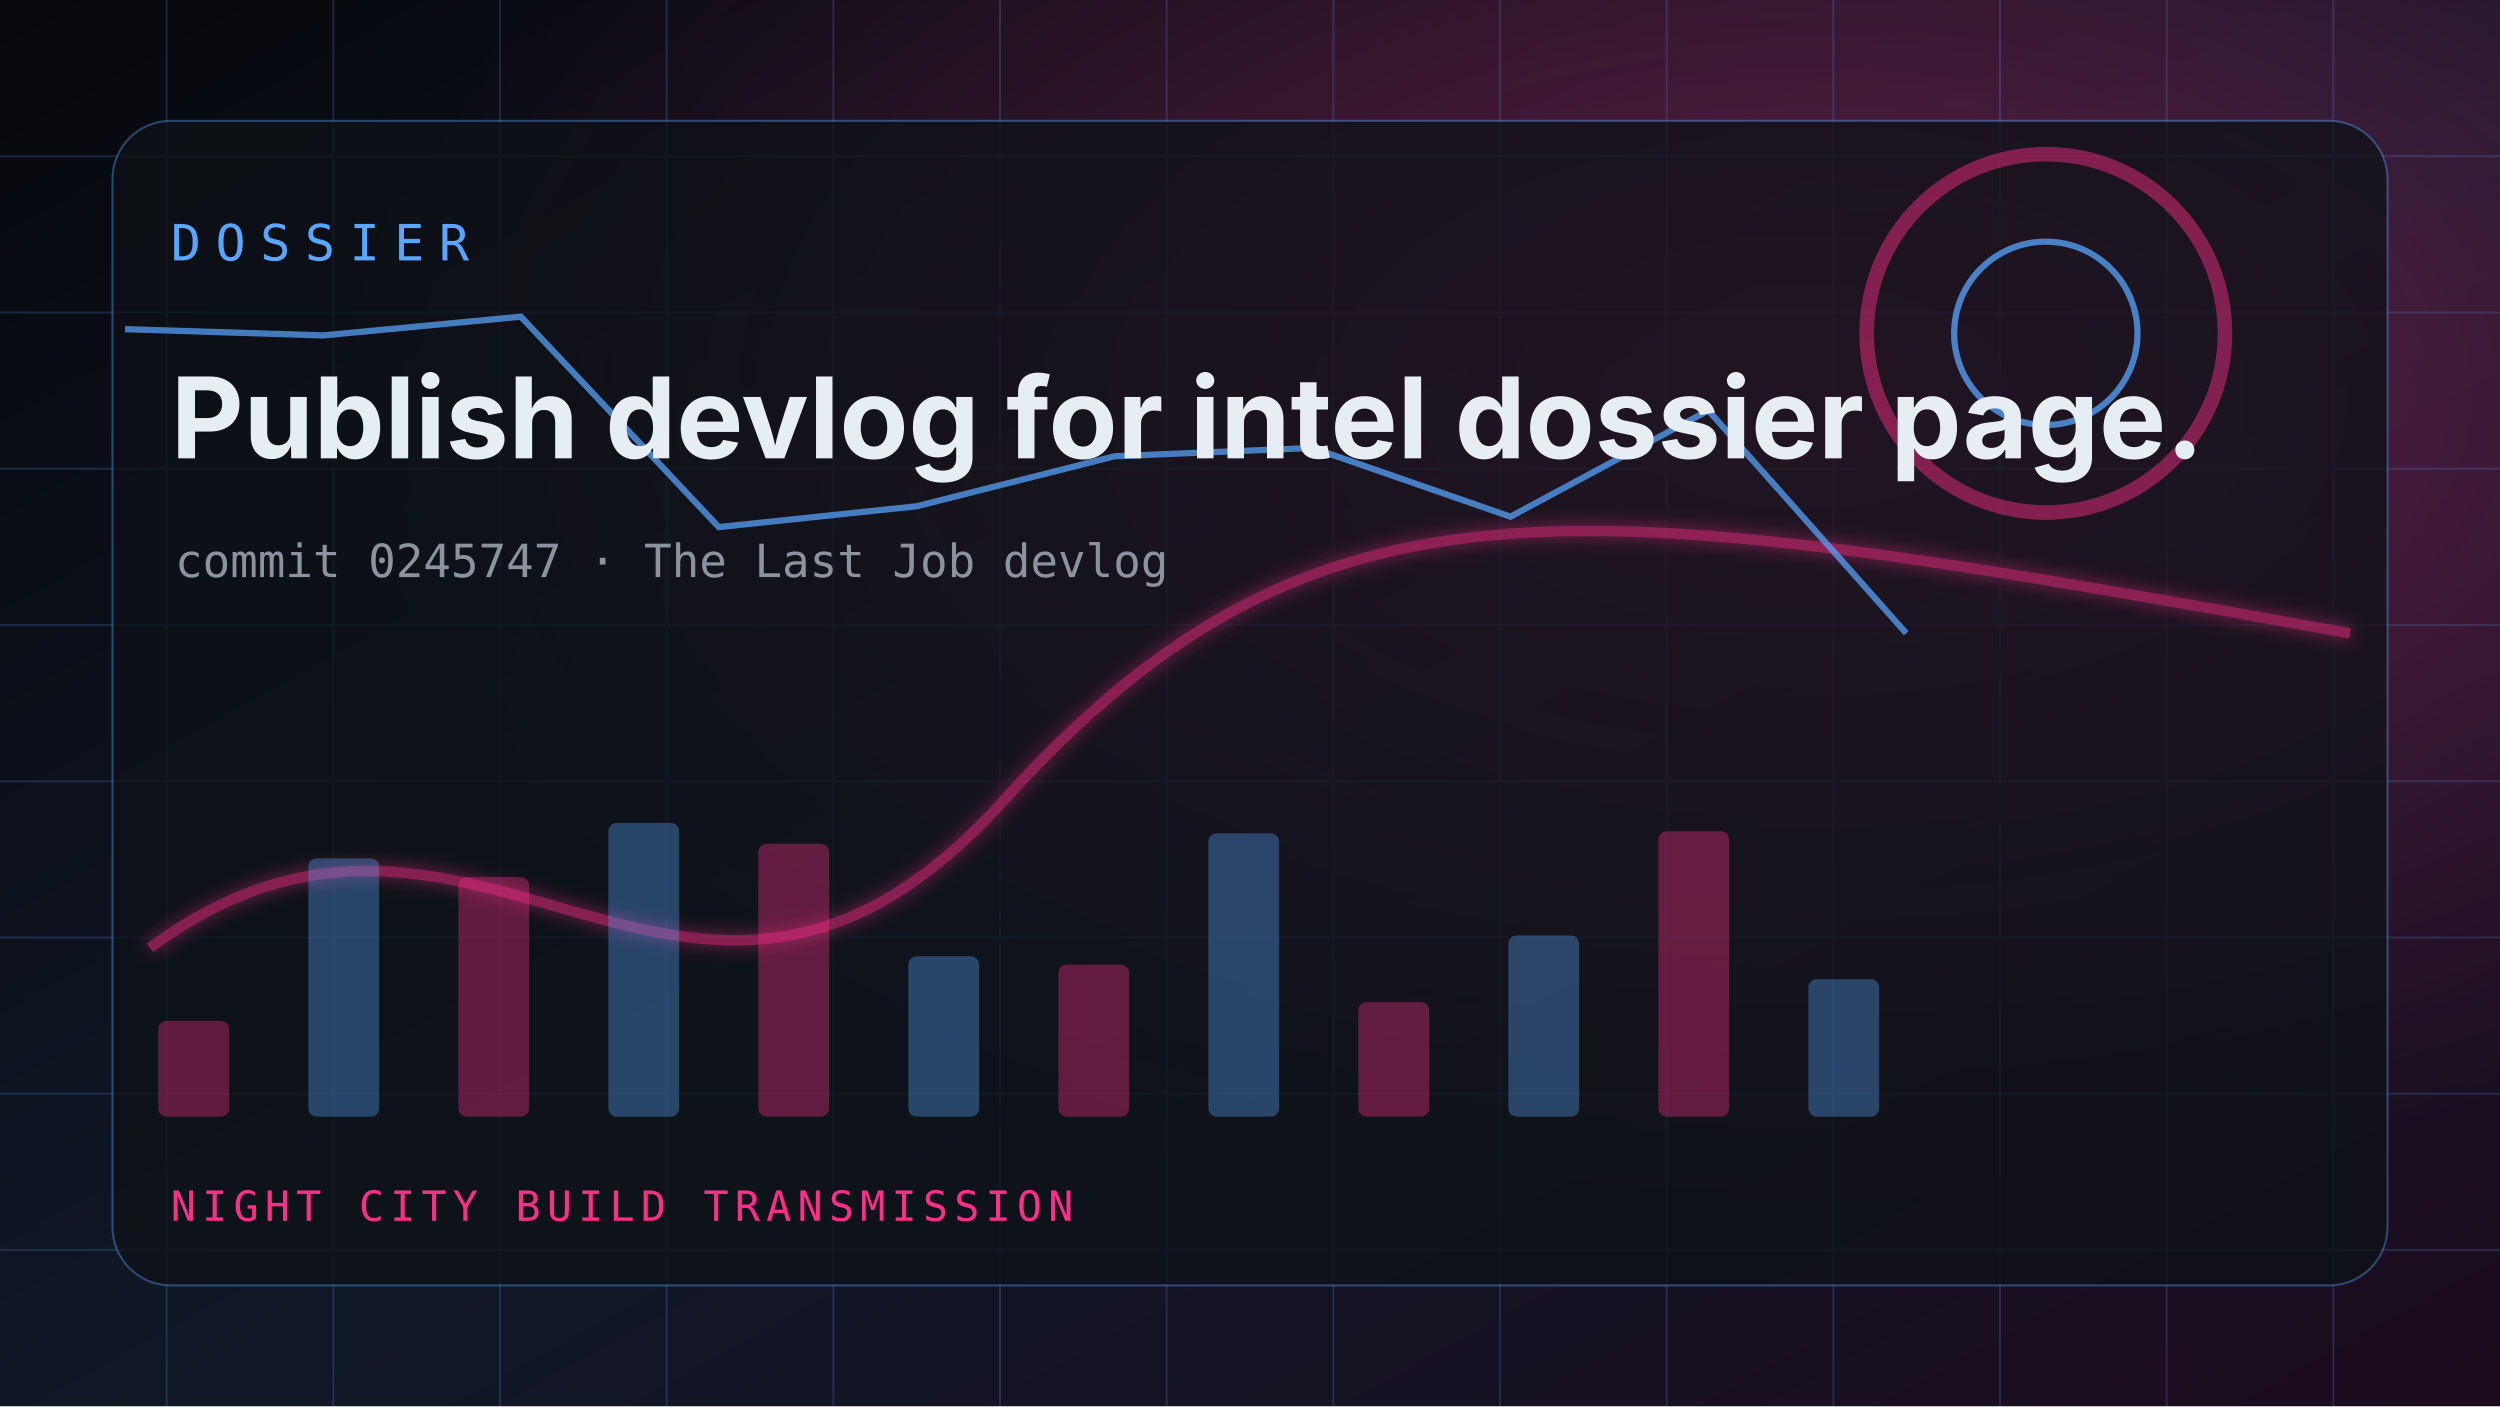
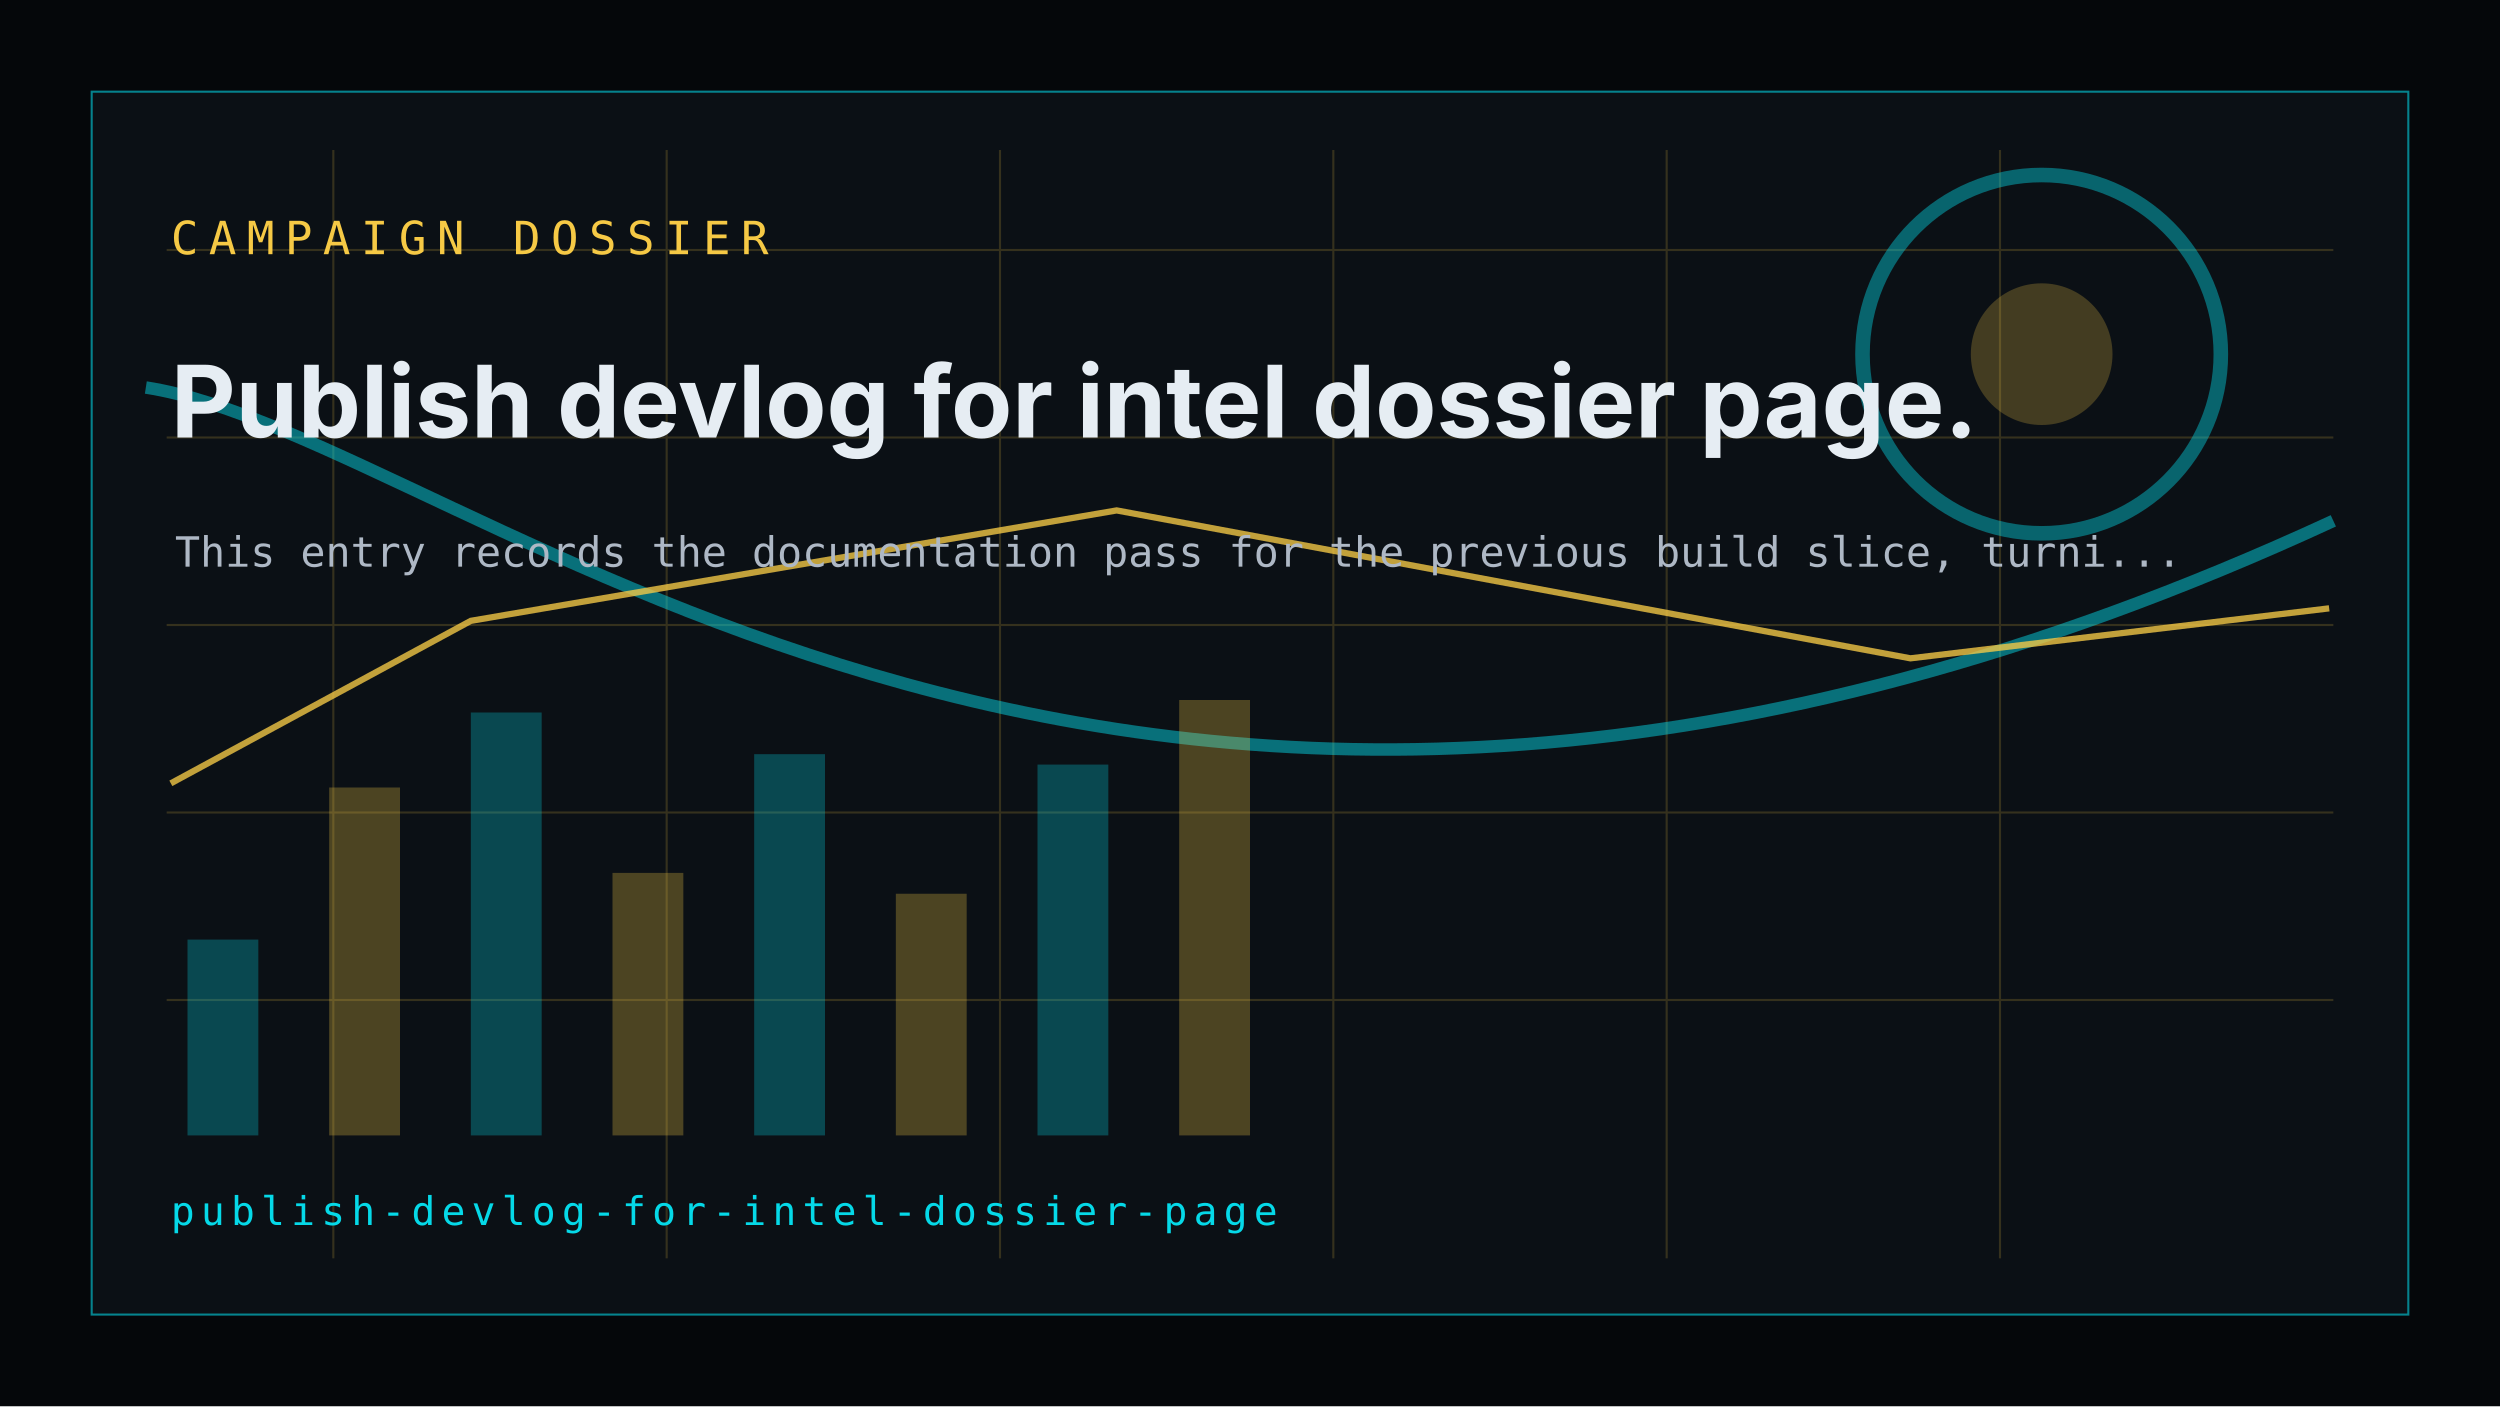
- <svg xmlns="http://www.w3.org/2000/svg" width="1200" height="675" viewBox="0 0 1200 675" role="img" aria-label="Illustration for Publish devlog for intel dossier page.">
-   <defs>
-     <linearGradient id="bg" x1="0" y1="0" x2="1" y2="1">
-       <stop offset="0" stop-color="#07080d" />
-       <stop offset="0.54" stop-color="#101827" />
-       <stop offset="1" stop-color="#1b0b1d" />
-     </linearGradient>
-     <radialGradient id="pulse" cx="72%" cy="28%" r="58%">
-       <stop offset="0" stop-color="#ff2e88" stop-opacity="0.34" />
-       <stop offset="1" stop-color="#ff2e88" stop-opacity="0" />
-     </radialGradient>
-     <filter id="glow">
-       <feGaussianBlur stdDeviation="4" result="blur" />
-       <feMerge>
-         <feMergeNode in="blur" />
-         <feMergeNode in="SourceGraphic" />
-       </feMerge>
-     </filter>
-   </defs>
-   <rect width="1200" height="675" fill="url(#bg)" />
-   <rect width="1200" height="675" fill="url(#pulse)" />
-   <g opacity="0.18" stroke="#58a6ff" stroke-width="1">
-     <line x1="80" y1="0" x2="80" y2="675" />
-     <line x1="160" y1="0" x2="160" y2="675" />
-     <line x1="240" y1="0" x2="240" y2="675" />
-     <line x1="320" y1="0" x2="320" y2="675" />
-     <line x1="400" y1="0" x2="400" y2="675" />
-     <line x1="480" y1="0" x2="480" y2="675" />
-     <line x1="560" y1="0" x2="560" y2="675" />
-     <line x1="640" y1="0" x2="640" y2="675" />
-     <line x1="720" y1="0" x2="720" y2="675" />
-     <line x1="800" y1="0" x2="800" y2="675" />
-     <line x1="880" y1="0" x2="880" y2="675" />
-     <line x1="960" y1="0" x2="960" y2="675" />
-     <line x1="1040" y1="0" x2="1040" y2="675" />
-     <line x1="1120" y1="0" x2="1120" y2="675" />
-     <line x1="0" y1="75" x2="1200" y2="75" />
-     <line x1="0" y1="150" x2="1200" y2="150" />
-     <line x1="0" y1="225" x2="1200" y2="225" />
-     <line x1="0" y1="300" x2="1200" y2="300" />
-     <line x1="0" y1="375" x2="1200" y2="375" />
-     <line x1="0" y1="450" x2="1200" y2="450" />
-     <line x1="0" y1="525" x2="1200" y2="525" />
-     <line x1="0" y1="600" x2="1200" y2="600" />
+ <svg xmlns="http://www.w3.org/2000/svg" width="1200" height="675" viewBox="0 0 1200 675" role="img" aria-label="Devlog illustration for Publish devlog for intel dossier page.">
+   <rect width="1200" height="675" fill="#05070a" />
+   <rect x="44" y="44" width="1112" height="587" fill="#0b1015" stroke="#05d9e8" stroke-opacity="0.58" />
+   <g opacity="0.18" stroke="#f6c945" stroke-width="1">
+     <path d="M80 120 H1120 M80 210 H1120 M80 300 H1120 M80 390 H1120 M80 480 H1120" />
+     <path d="M160 72 V604 M320 72 V604 M480 72 V604 M640 72 V604 M800 72 V604 M960 72 V604" />
  </g>
-   <rect x="54" y="58" width="1092" height="559" rx="28" fill="#0d1117" opacity="0.76" stroke="#58a6ff" stroke-opacity="0.5" />
-   <path d="M72 455 C230 338 330 552 482 384 S760 238 1128 304" fill="none" stroke="#ff2e88" stroke-width="5" opacity="0.5" filter="url(#glow)" />
-   <polyline points="60,158 155,161 250,152 345,253 440,243 535,219 630,215 725,248 820,197 915,304" fill="none" stroke="#58a6ff" stroke-width="3" opacity="0.72" />
-   <rect x="76" y="490" width="34" height="46" rx="4" fill="#ff2e88" opacity="0.34" />
-   <rect x="148" y="412" width="34" height="124" rx="4" fill="#58a6ff" opacity="0.34" />
-   <rect x="220" y="421" width="34" height="115" rx="4" fill="#ff2e88" opacity="0.34" />
-   <rect x="292" y="395" width="34" height="141" rx="4" fill="#58a6ff" opacity="0.34" />
-   <rect x="364" y="405" width="34" height="131" rx="4" fill="#ff2e88" opacity="0.34" />
-   <rect x="436" y="459" width="34" height="77" rx="4" fill="#58a6ff" opacity="0.34" />
-   <rect x="508" y="463" width="34" height="73" rx="4" fill="#ff2e88" opacity="0.34" />
-   <rect x="580" y="400" width="34" height="136" rx="4" fill="#58a6ff" opacity="0.34" />
-   <rect x="652" y="481" width="34" height="55" rx="4" fill="#ff2e88" opacity="0.34" />
-   <rect x="724" y="449" width="34" height="87" rx="4" fill="#58a6ff" opacity="0.34" />
-   <rect x="796" y="399" width="34" height="137" rx="4" fill="#ff2e88" opacity="0.34" />
-   <rect x="868" y="470" width="34" height="66" rx="4" fill="#58a6ff" opacity="0.34" />
-   <circle cx="982" cy="160" r="86" fill="none" stroke="#ff2e88" stroke-width="7" opacity="0.45" />
-   <circle cx="982" cy="160" r="44" fill="none" stroke="#58a6ff" stroke-width="3" opacity="0.75" />
-   <text x="82" y="125" fill="#58a6ff" font-family="ui-monospace, SFMono-Regular, Menlo, monospace" font-size="24" letter-spacing="7">DOSSIER</text>
-   <text x="82" y="220" fill="#e6edf3" font-family="Inter, system-ui, sans-serif" font-size="54" font-weight="700">Publish devlog for intel dossier page.</text>
-   <text x="84" y="277" fill="#8b949e" font-family="ui-monospace, SFMono-Regular, Menlo, monospace" font-size="22">commit 0245747 · The Last Job devlog</text>
-   <text x="82" y="586" fill="#ff2e88" font-family="ui-monospace, SFMono-Regular, Menlo, monospace" font-size="20" letter-spacing="3">NIGHT CITY BUILD TRANSMISSION</text>
+   <path d="M70 186 C 226 210, 536 520, 1120 250" fill="none" stroke="#05d9e8" stroke-width="6" opacity="0.48" />
+   <polyline points="82,376 226,298 536,245 917,316 1118,292" fill="none" stroke="#f6c945" stroke-width="3" opacity="0.78" />
+   <rect x="90" y="451" width="34" height="94" fill="#05d9e8" opacity="0.28" />
+   <rect x="158" y="378" width="34" height="167" fill="#f6c945" opacity="0.28" />
+   <rect x="226" y="342" width="34" height="203" fill="#05d9e8" opacity="0.28" />
+   <rect x="294" y="419" width="34" height="126" fill="#f6c945" opacity="0.28" />
+   <rect x="362" y="362" width="34" height="183" fill="#05d9e8" opacity="0.28" />
+   <rect x="430" y="429" width="34" height="116" fill="#f6c945" opacity="0.28" />
+   <rect x="498" y="367" width="34" height="178" fill="#05d9e8" opacity="0.28" />
+   <rect x="566" y="336" width="34" height="209" fill="#f6c945" opacity="0.28" />
+   <circle cx="980" cy="170" r="86" fill="none" stroke="#05d9e8" stroke-width="7" opacity="0.42" />
+   <circle cx="980" cy="170" r="34" fill="#f6c945" opacity="0.24" />
+   <text x="82" y="122" fill="#f6c945" font-family="ui-monospace, SFMono-Regular, Menlo, monospace" font-size="22" letter-spacing="5">CAMPAIGN DOSSIER</text>
+   <text x="82" y="210" fill="#e6edf3" font-family="Inter, system-ui, sans-serif" font-size="48" font-weight="700">Publish devlog for intel dossier page.</text>
+   <text x="84" y="272" fill="#aeb8c5" font-family="ui-monospace, SFMono-Regular, Menlo, monospace" font-size="20">This entry records the documentation pass for the previous build slice, turni...</text>
+   <text x="82" y="588" fill="#05d9e8" font-family="ui-monospace, SFMono-Regular, Menlo, monospace" font-size="19" letter-spacing="3">publish-devlog-for-intel-dossier-page</text>
</svg>
